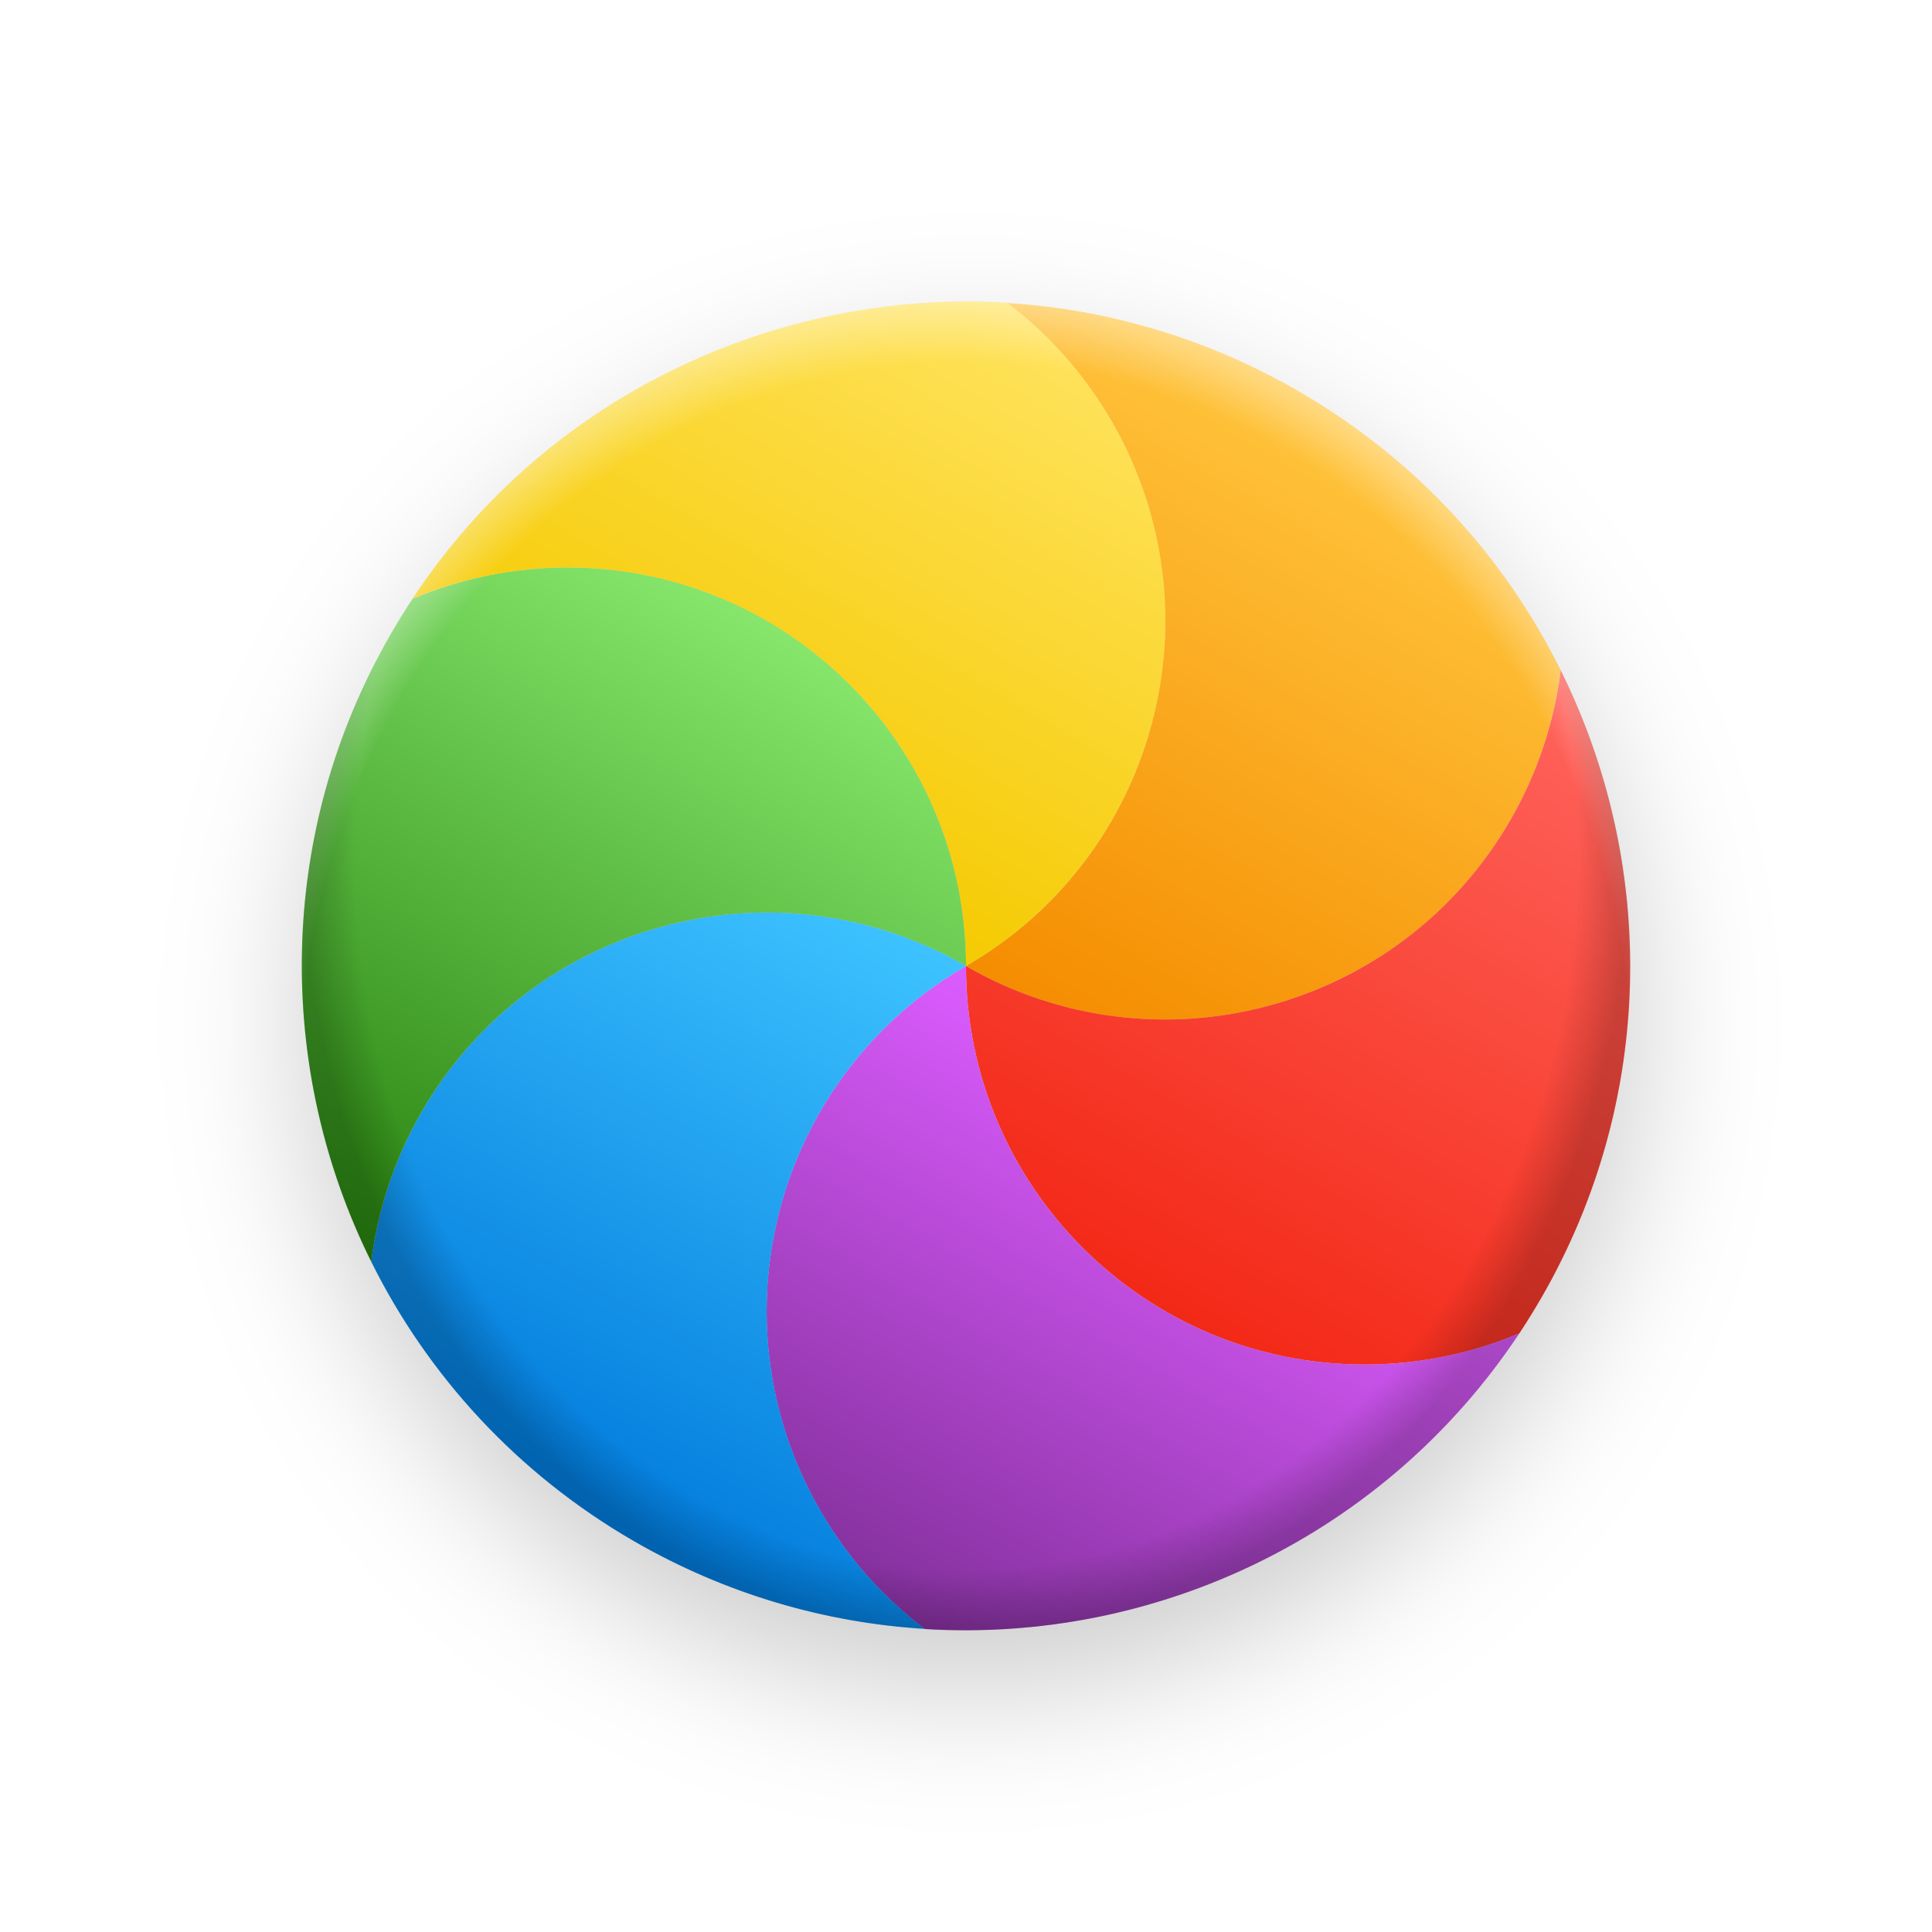
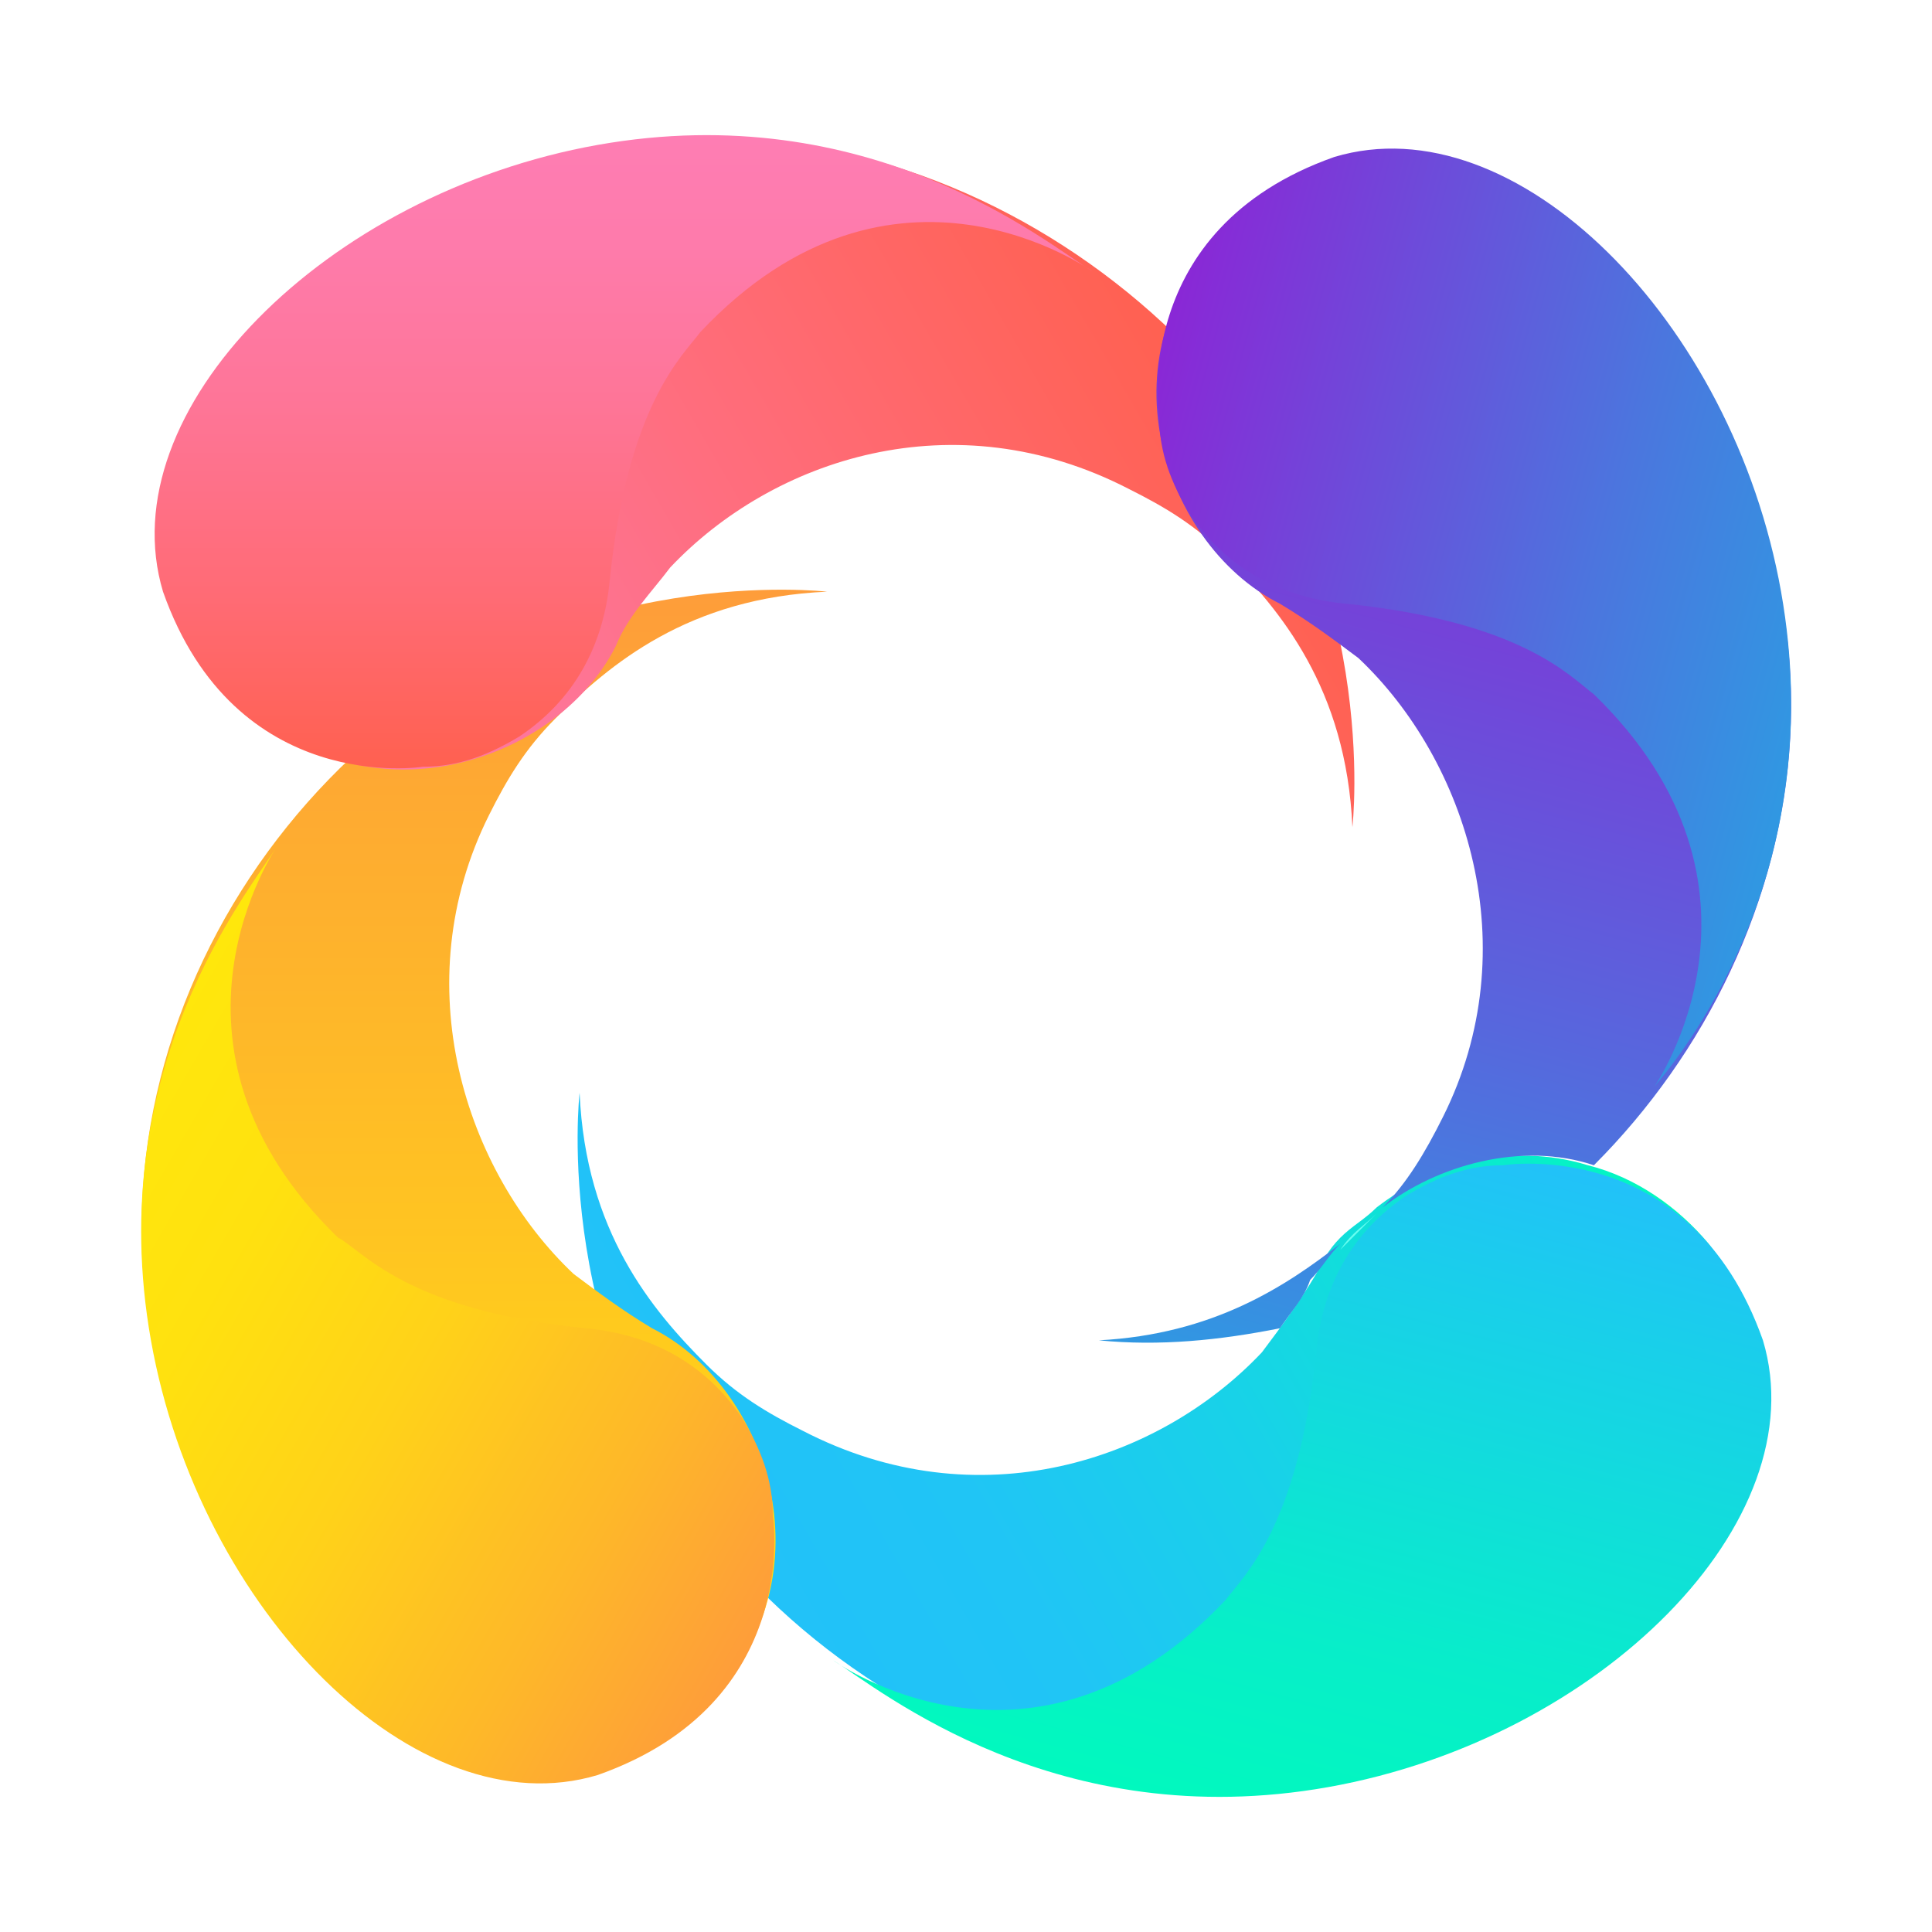
- <svg xmlns="http://www.w3.org/2000/svg" xmlns:xlink="http://www.w3.org/1999/xlink" version="1.1" id="svg2" viewBox="0 0 32 32" height="32" width="32">
-   <defs id="defs4">
-     <linearGradient id="linearGradient-colour1" y2="17.893" x2="17.871" y1="7.669" x1="17.871" gradientTransform="matrix(1.028313,0,0,0.9836115,343.323,796.7172)" gradientUnits="userSpaceOnUse">
-       <stop id="stop7" offset="0%" stop-color="#FBB114" />
-       <stop id="stop9" offset="100%" stop-color="#FF9508" />
+ <svg xmlns="http://www.w3.org/2000/svg" version="1.1" id="图层_1" x="0px" y="0px" viewBox="0 0 32 32" style="enable-background:new 0 0 32 32;" xml:space="preserve">
+   <style type="text/css">
+ 	.st0{fill:url(#SVGID_1_);}
+ 	.st1{fill:url(#SVGID_2_);}
+ 	.st2{fill:url(#SVGID_3_);}
+ 	.st3{fill:url(#SVGID_4_);}
+ 	.st4{fill:url(#SVGID_5_);}
+ 	.st5{fill:url(#SVGID_6_);}
+ 	.st6{fill:url(#SVGID_7_);}
+ 	.st7{fill:url(#SVGID_8_);}
+ 	.st8{fill:url(#SVGID_9_);}
+ 	.st9{fill:url(#SVGID_10_);}
+ </style>
+   <g>
+     <linearGradient id="SVGID_1_" gradientUnits="userSpaceOnUse" x1="139.069" y1="-145.425" x2="156.016" y2="-145.425" gradientTransform="matrix(0.866 -0.5 -0.5 -0.866 -181.0498 -30.0433)">
+       <stop offset="0" style="stop-color:#22C1F9" />
+       <stop offset="0.25" style="stop-color:#20C5F5" />
+       <stop offset="0.52" style="stop-color:#18D2E8" />
+       <stop offset="0.8" style="stop-color:#0CE6D2" />
+       <stop offset="1" style="stop-color:#01F9BE" />
    </linearGradient>
-     <linearGradient id="linearGradient-colour2" y2="19.256" x2="23.954" y1="8.61" x1="23.954" gradientTransform="matrix(0.944652,0,0,1.070723,343.323,796.7172)" gradientUnits="userSpaceOnUse">
-       <stop id="stop12" offset="0%" stop-color="#FF645D" />
-       <stop id="stop14" offset="100%" stop-color="#FF4332" />
+     <path class="st0" d="M28.3,20.6c-0.5-0.6-1.2-1.1-2-1.3c-1.3-0.4-2.6,0-3.5,0.7l0,0c-0.2,0.2-0.4,0.3-0.6,0.5   c-0.2,0.2-0.3,0.4-0.4,0.6c-0.3,0.5-0.6,0.9-0.9,1.3c-1.7,1.8-4.7,2.8-7.6,1.3c-0.6-0.3-1.1-0.6-1.6-1.1c-0.9-0.9-2-2.2-2.1-4.5   c0,0-0.5,4.3,2.4,7.6c3.6,4.2,10.4,5.9,15.8,0.6c0.6-0.5,1-1.2,1.2-1.9C29.3,23.4,29.4,22,28.3,20.6z" />
+     <linearGradient id="SVGID_2_" gradientUnits="userSpaceOnUse" x1="133.964" y1="-146.071" x2="143.8" y2="-129.032" gradientTransform="matrix(0.866 -0.5 -0.5 -0.866 -181.0498 -30.0433)">
+       <stop offset="0" style="stop-color:#FFE70C" />
+       <stop offset="0.19" style="stop-color:#FFD815" />
+       <stop offset="1" style="stop-color:#FE9D3A" />
    </linearGradient>
-     <linearGradient id="linearGradient-colour3" y2="29.033" x2="20.127" y1="19.205" x1="20.127" gradientTransform="matrix(1.103708,0,0,0.9164209,343.323,796.7172)" gradientUnits="userSpaceOnUse">
-       <stop id="stop17" offset="0%" stop-color="#CA70E1" />
-       <stop id="stop19" offset="100%" stop-color="#B452CB" />
+     <path class="st1" d="M5.7,28c0.5,0.6,1.2,1,1.9,1.2c1,0.4,2.4,0.4,3.8-0.7c2.5-2.1,1.4-5.5-0.6-6.5c-0.5-0.3-0.9-0.6-1.3-0.9   c-1.8-1.7-2.8-4.8-1.4-7.6c0.3-0.6,0.6-1.1,1.1-1.6c0.9-0.9,2.2-2,4.5-2.1c0,0-4.3-0.5-7.5,2.4C2,15.8,0.4,22.6,5.7,28z" />
+     <linearGradient id="SVGID_3_" gradientUnits="userSpaceOnUse" x1="139.171" y1="-131.346" x2="156.125" y2="-131.346" gradientTransform="matrix(0.866 -0.5 -0.5 -0.866 -181.0498 -30.0433)">
+       <stop offset="0" style="stop-color:#FE7DB3" />
+       <stop offset="1" style="stop-color:#FF604F" />
    </linearGradient>
-     <linearGradient id="linearGradient-colour4" y2="28.118" x2="16.36" y1="17.893" x1="16.36" gradientTransform="matrix(1.028313,0,0,0.9836116,343.323,796.7172)" gradientUnits="userSpaceOnUse">
-       <stop id="stop22" offset="0%" stop-color="#14ADF6" />
-       <stop id="stop24" offset="100%" stop-color="#1191F4" />
+     <path class="st2" d="M4.2,5.6c-0.6,0.5-1,1.2-1.2,1.9c-0.3,1-0.4,2.4,0.7,3.8c2.1,2.5,5.5,1.4,6.5-0.6c0.2-0.5,0.6-0.9,0.9-1.3   c1.7-1.8,4.7-2.8,7.6-1.3c0.6,0.3,1.1,0.6,1.6,1.1c0.9,0.9,2,2.2,2.1,4.5c0,0,0.5-4.3-2.4-7.6C16.3,2,9.5,0.3,4.2,5.6z" />
+     <linearGradient id="SVGID_4_" gradientUnits="userSpaceOnUse" x1="139.07" y1="-145.416" x2="156.016" y2="-145.416" gradientTransform="matrix(0.866 -0.5 -0.5 -0.866 -181.0498 -30.0433)">
+       <stop offset="0" style="stop-color:#01F9BE" />
+       <stop offset="1.000000e-02" style="stop-color:#03F9BF" />
+       <stop offset="0.23" style="stop-color:#2CFBD3" />
+       <stop offset="0.44" style="stop-color:#4CFCE3" />
+       <stop offset="0.64" style="stop-color:#63FDEE" />
+       <stop offset="0.83" style="stop-color:#71FEF5" />
+       <stop offset="1" style="stop-color:#76FEF7" />
    </linearGradient>
-     <linearGradient id="linearGradient-colour5" y2="24.265" x2="13.308" y1="13.619" x1="13.308" gradientTransform="matrix(0.944652,0,0,1.070723,343.323,796.7172)" gradientUnits="userSpaceOnUse">
-       <stop id="stop27" offset="0%" stop-color="#52CF30" />
-       <stop id="stop29" offset="100%" stop-color="#3BBD1C" />
+     <path class="st3" d="M22.8,20.1c-0.2,0.2-0.4,0.4-0.6,0.6C22.4,20.4,22.6,20.3,22.8,20.1L22.8,20.1z" />
+     <linearGradient id="SVGID_5_" gradientUnits="userSpaceOnUse" x1="147.674" y1="-146.118" x2="162.018" y2="-131.775" gradientTransform="matrix(0.866 -0.5 -0.5 -0.866 -181.0498 -30.0433)">
+       <stop offset="0" style="stop-color:#3098E2" />
+       <stop offset="1.000000e-02" style="stop-color:#3197E2" />
+       <stop offset="0.33" style="stop-color:#5767DD" />
+       <stop offset="0.62" style="stop-color:#7344D9" />
+       <stop offset="0.85" style="stop-color:#842FD7" />
+       <stop offset="1" style="stop-color:#8A27D6" />
    </linearGradient>
-     <linearGradient id="linearGradient-colour6" y2="19.205" x2="11.766" y1="9.377" x1="11.766" gradientTransform="matrix(1.103708,0,0,0.9164209,343.323,796.7172)" gradientUnits="userSpaceOnUse">
-       <stop id="stop32" offset="0%" stop-color="#FFD305" />
-       <stop id="stop34" offset="100%" stop-color="#FDCF01" />
+     <path class="st4" d="M22.2,20.6c-0.9,0.7-2.1,1.5-4,1.6c1,0.1,2,0,3-0.2c0.2-0.3,0.4-0.5,0.5-0.8C21.9,21,22,20.8,22.2,20.6z" />
+     <linearGradient id="SVGID_6_" gradientUnits="userSpaceOnUse" x1="148.332" y1="-146.789" x2="162.72" y2="-132.401" gradientTransform="matrix(0.866 -0.5 -0.5 -0.866 -181.0498 -30.0433)">
+       <stop offset="0" style="stop-color:#3098E2" />
+       <stop offset="1.000000e-02" style="stop-color:#3197E2" />
+       <stop offset="0.33" style="stop-color:#5767DD" />
+       <stop offset="0.62" style="stop-color:#7344D9" />
+       <stop offset="0.85" style="stop-color:#842FD7" />
+       <stop offset="1" style="stop-color:#8A27D6" />
    </linearGradient>
-     <filter id="filter7466-5" x="-0.128" width="1.257" y="-0.128" height="1.257" style="color-interpolation-filters:sRGB">
-       <feGaussianBlur stdDeviation="1.177" id="feGaussianBlur7468-9" />
-     </filter>
-     <linearGradient id="g" x1="17.871" x2="17.871" y1="7.668" y2="17.893" gradientTransform="matrix(0.60764,0,0,0.58122,11.09993,1033.495)" gradientUnits="userSpaceOnUse">
-       <stop stop-color="#FBB114" offset="0" id="stop2-7" style="stop-color:#ffc53d;stop-opacity:1" />
-       <stop stop-color="#FF9508" offset="1" id="stop4-5" style="stop-color:#f58c00;stop-opacity:1" />
+     <path class="st5" d="M26.3,4.1c-0.5-0.6-1.2-1-1.9-1.2c-1-0.4-2.4-0.4-3.8,0.7C18.1,5.6,19.2,9,21.2,10c0.5,0.3,0.9,0.6,1.3,0.9   c1.8,1.7,2.8,4.8,1.4,7.6c-0.3,0.6-0.6,1.1-1,1.5c0.9-0.7,2.3-1.1,3.5-0.7C30.1,15.6,31.4,9.2,26.3,4.1z" />
+     <linearGradient id="SVGID_7_" gradientUnits="userSpaceOnUse" x1="144.272" y1="-152.775" x2="152.72" y2="-144.327" gradientTransform="matrix(0.866 -0.5 -0.5 -0.866 -181.0498 -30.0433)">
+       <stop offset="0" style="stop-color:#01F9BE" />
+       <stop offset="0.29" style="stop-color:#08EDCA" />
+       <stop offset="0.81" style="stop-color:#1ACEEB" />
+       <stop offset="1" style="stop-color:#22C1F9" />
    </linearGradient>
-     <linearGradient id="f" x1="23.954" x2="23.954" y1="8.61" y2="19.256" gradientTransform="matrix(0.5582,0,0,0.6327,11.09957,1033.518)" gradientUnits="userSpaceOnUse">
-       <stop stop-color="#FF645D" offset="0" id="stop7-3" />
-       <stop stop-color="#FF4332" offset="1" id="stop9-5" style="stop-color:#f32816;stop-opacity:1" />
+     <path class="st6" d="M13.8,27.5c0,0,3.3,2.4,6.5-1c0.3-0.4,1.2-1.2,1.5-4.1c0.1-1.1,0.6-2,1.5-2.6c0.5-0.3,1-0.5,1.6-0.5   c0,0,3.1-0.5,4.3,2.9c0.9,3-2.7,6.6-7.2,7.4S14.6,28,13.8,27.5z" />
+     <linearGradient id="SVGID_8_" gradientUnits="userSpaceOnUse" x1="467.971" y1="31.308" x2="473.222" y2="40.404" gradientTransform="matrix(-0.866 0.5 0.5 0.866 400.0225 -258.7965)">
+       <stop offset="0" style="stop-color:#FE7DB3" />
+       <stop offset="0.17" style="stop-color:#FE7BAB" />
+       <stop offset="0.42" style="stop-color:#FE7597" />
+       <stop offset="0.72" style="stop-color:#FF6B75" />
+       <stop offset="1" style="stop-color:#FF604F" />
    </linearGradient>
-     <linearGradient id="e" x1="20.127" x2="20.127" y1="19.205" y2="29.033" gradientTransform="matrix(0.65219,0,0,0.54152,11.10017,1033.47)" gradientUnits="userSpaceOnUse">
-       <stop stop-color="#CA70E1" offset="0" id="stop12-3" style="stop-color:#dc5cff;stop-opacity:1" />
-       <stop stop-color="#B452CB" offset="1" id="stop14-6" style="stop-color:#83309c;stop-opacity:1" />
+     <path class="st7" d="M18.1,4.5c0,0-3.3-2.4-6.5,1c-0.3,0.4-1.2,1.2-1.5,4.1c-0.1,1.1-0.6,2-1.5,2.6c-0.5,0.3-1,0.5-1.6,0.5   c0,0-3.1,0.5-4.3-2.9c-0.9-3,2.7-6.6,7.2-7.4S17.3,4,18.1,4.5z" />
+     <linearGradient id="SVGID_9_" gradientUnits="userSpaceOnUse" x1="406.389" y1="-221.411" x2="418.141" y2="-214.626" gradientTransform="matrix(0.5 0.866 0.866 -0.5 -9.8885 -443.6231)">
+       <stop offset="0" style="stop-color:#FFE70C" />
+       <stop offset="0.21" style="stop-color:#FFE10F" />
+       <stop offset="0.47" style="stop-color:#FFD219" />
+       <stop offset="0.76" style="stop-color:#FEB829" />
+       <stop offset="1" style="stop-color:#FE9D3A" />
    </linearGradient>
-     <linearGradient id="d-5" x1="16.36" x2="16.36" y1="17.893" y2="28.118" gradientTransform="matrix(0.60764,0,0,0.58122,11.1,1033.5)" gradientUnits="userSpaceOnUse">
-       <stop stop-color="#3dc2ff" offset="0" id="stop2" />
-       <stop stop-color="#007adb" offset="1" id="stop4" />
+     <path class="st8" d="M4.6,14c0,0-2.3,3.3,1,6.5C6,20.7,6.7,21.7,9.7,22c1.1,0.1,2,0.6,2.6,1.5c0.3,0.5,0.5,1,0.5,1.6   c0,0,0.5,3.1-2.9,4.3c-3,0.9-6.6-2.7-7.4-7.2S4.1,14.8,4.6,14z" />
+     <linearGradient id="SVGID_10_" gradientUnits="userSpaceOnUse" x1="221.767" y1="135.149" x2="230.233" y2="143.614" gradientTransform="matrix(-0.5 -0.866 -0.866 0.5 257.9756 136.0111)">
+       <stop offset="0" style="stop-color:#3098E2" />
+       <stop offset="0.33" style="stop-color:#4B76DE" />
+       <stop offset="1" style="stop-color:#8A27D6" />
    </linearGradient>
-     <linearGradient id="c" x1="13.308" x2="13.308" y1="13.619" y2="24.265" gradientTransform="matrix(0.5582,0,0,0.6327,11.09937,1033.477)" gradientUnits="userSpaceOnUse">
-       <stop stop-color="#52CF30" offset="0" id="stop22-6" style="stop-color:#85e66b;stop-opacity:1" />
-       <stop stop-color="#3BBD1C" offset="1" id="stop24-7" style="stop-color:#27810e;stop-opacity:1" />
-     </linearGradient>
-     <linearGradient id="a" x1="11.766" x2="11.766" y1="9.377" y2="19.205" gradientTransform="matrix(0.65219,0,0,0.54152,11.09977,1033.525)" gradientUnits="userSpaceOnUse">
-       <stop stop-color="#FFD305" offset="0" id="stop27-5" style="stop-color:#ffe25c;stop-opacity:1" />
-       <stop stop-color="#FDCF01" offset="1" id="stop29-3" style="stop-color:#f5ca00;stop-opacity:1" />
-     </linearGradient>
-     <radialGradient xlink:href="#linearGradient926" id="radialGradient928-6" cx="23" cy="24" fx="23" fy="24" r="6" gradientUnits="userSpaceOnUse" gradientTransform="matrix(1.992129,-2.4444455e-7,2.5157252e-7,2.13889,-29.81897,986.8622)" />
-     <linearGradient id="linearGradient926">
-       <stop style="stop-color:#ffffff;stop-opacity:0" offset="0" id="stop922" />
-       <stop id="stop930" offset="0.922" style="stop-color:#ffffff;stop-opacity:0" />
-       <stop style="stop-color:#ffffff;stop-opacity:0.75" offset="1" id="stop924" />
-     </linearGradient>
-     <radialGradient xlink:href="#linearGradient942" id="radialGradient934-3" gradientUnits="userSpaceOnUse" gradientTransform="matrix(1.833333,0,0,-2.13889,-26.16667,1085.862)" cx="23" cy="24" fx="23" fy="24" r="6" />
-     <linearGradient id="linearGradient942">
-       <stop id="stop936" offset="0" style="stop-color:#000000;stop-opacity:0" />
-       <stop style="stop-color:#000000;stop-opacity:0" offset="0.922" id="stop938" />
-       <stop id="stop940" offset="1" style="stop-color:#000000;stop-opacity:1" />
-     </linearGradient>
-   </defs>
-   <g transform="translate(0,-1020.362)" id="layer1">
-     <path style="color:#000000;font-style:normal;font-variant:normal;font-weight:normal;font-stretch:normal;font-size:medium;line-height:normal;font-family:Sans;-inkscape-font-specification:Sans;text-indent:0;text-align:start;text-decoration:none;text-decoration-line:none;letter-spacing:normal;word-spacing:normal;text-transform:none;direction:ltr;block-progression:tb;writing-mode:lr-tb;baseline-shift:baseline;text-anchor:start;display:inline;overflow:visible;visibility:visible;opacity:0.2;fill:#000000;fill-opacity:1;fill-rule:nonzero;stroke:none;stroke-width:2;marker:none;filter:url(#filter7466-5);enable-background:accumulate" d="m 16.075,1026.3 c -6.075,0 -11,4.925 -11,11 0,6.075 4.925,11 11,11 6.075,0 11,-4.925 11,-11 0,-6.075 -4.925,-11 -11,-11 z" id="path7460-6-2" />
-     <g id="g66" fill-rule="evenodd" transform="matrix(1.602955,0.9254667,-0.9254672,1.602956,947.583,-656.777)">
-       <path style="fill:url(#g)" id="path54" fill="url(#g)" d="m 24.786,1038.895 c 0.18,0.426 0.28,0.895 0.28,1.387 0,1.969 -1.596,3.566 -3.566,3.566 0.985,-1.705 0.4,-3.886 -1.305,-4.871 -0.426,-0.246 -0.882,-0.394 -1.342,-0.451 0.797,-0.397 1.696,-0.621 2.647,-0.621 1.215,0 2.345,0.365 3.286,0.99 z" />
-       <path style="fill:url(#f)" id="path56" fill="url(#f)" d="m 27.432,1044.218 c -0.279,0.369 -0.635,0.689 -1.061,0.935 -1.706,0.985 -3.886,0.4 -4.871,-1.305 1.969,0 3.566,-1.596 3.566,-3.566 0,-0.492 -0.1,-0.961 -0.28,-1.387 1.601,1.065 2.657,2.885 2.657,4.952 0,0.124 -0.004,0.248 -0.011,0.37 z" />
-       <path style="fill:url(#e)" id="path58" fill="url(#e)" d="m 24.147,1049.17 c -0.46,-0.057 -0.916,-0.205 -1.342,-0.451 -1.706,-0.985 -2.29,-3.165 -1.305,-4.871 0.985,1.706 3.165,2.29 4.871,1.305 0.426,-0.246 0.782,-0.566 1.061,-0.935 -0.134,2.173 -1.435,4.03 -3.284,4.952 z" />
-       <path style="fill:url(#d-5)" id="path60" fill="url(#d)" d="m 18.214,1048.8 c -0.18,-0.426 -0.28,-0.895 -0.28,-1.387 0,-1.969 1.596,-3.566 3.566,-3.566 -0.985,1.706 -0.4,3.886 1.305,4.871 0.426,0.246 0.882,0.394 1.342,0.451 -0.797,0.397 -1.696,0.621 -2.647,0.621 -1.215,0 -2.345,-0.365 -3.286,-0.99 z" />
-       <path style="fill:url(#c)" id="path62" fill="url(#c)" d="m 15.568,1043.477 c 0.279,-0.369 0.635,-0.689 1.061,-0.935 1.706,-0.985 3.886,-0.4 4.871,1.305 -1.969,0 -3.566,1.597 -3.566,3.566 0,0.492 0.1,0.961 0.28,1.387 -1.601,-1.065 -2.657,-2.885 -2.657,-4.953 0,-0.124 0.004,-0.248 0.011,-0.37 z" />
-       <path style="fill:url(#a)" id="path64" fill="url(#a)" d="m 18.853,1038.525 c 0.46,0.057 0.916,0.205 1.342,0.451 1.706,0.985 2.29,3.165 1.305,4.871 -0.985,-1.705 -3.165,-2.29 -4.871,-1.305 -0.426,0.246 -0.782,0.566 -1.061,0.935 0.134,-2.173 1.435,-4.03 3.284,-4.952 z" />
-     </g>
-     <path id="path915" style="opacity:0.5;fill:url(#radialGradient928-6);fill-opacity:1;stroke-width:2.75;stroke-linecap:round;stroke-linejoin:round" d="m 16,1025.362 a 11,11 0 0 0 -11,11 11,11 0 0 0 11,11 11,11 0 0 0 11,-11 11,11 0 0 0 -11,-11 z m 0,1.833 a 9.167,9.167 0 0 1 9.167,9.167 9.167,9.167 0 0 1 -9.167,9.167 9.167,9.167 0 0 1 -9.167,-9.167 9.167,9.167 0 0 1 9.167,-9.167 z" />
-     <path d="M 16,1047.362 A 11,11 0 0 1 5,1036.362 a 11,11 0 0 1 11,-11 11,11 0 0 1 11,11 11,11 0 0 1 -11,11 z m 0,-1.833 a 9.167,9.167 0 0 0 9.167,-9.167 9.167,9.167 0 0 0 -9.167,-9.167 9.167,9.167 0 0 0 -9.167,9.167 9.167,9.167 0 0 0 9.167,9.167 z" style="opacity:0.2;fill:url(#radialGradient934-3);fill-opacity:1;stroke-width:2.75;stroke-linecap:round;stroke-linejoin:round" id="path932" />
+     <path class="st9" d="M27.4,18c0,0,2.3-3.3-1-6.5c-0.4-0.3-1.2-1.2-4.1-1.5c-1.1-0.1-2-0.6-2.6-1.5c-0.3-0.5-0.5-1-0.5-1.6   c0,0-0.5-3.1,2.9-4.3c3-0.9,6.6,2.7,7.4,7.2S28,17.3,27.4,18z" />
  </g>
</svg>
